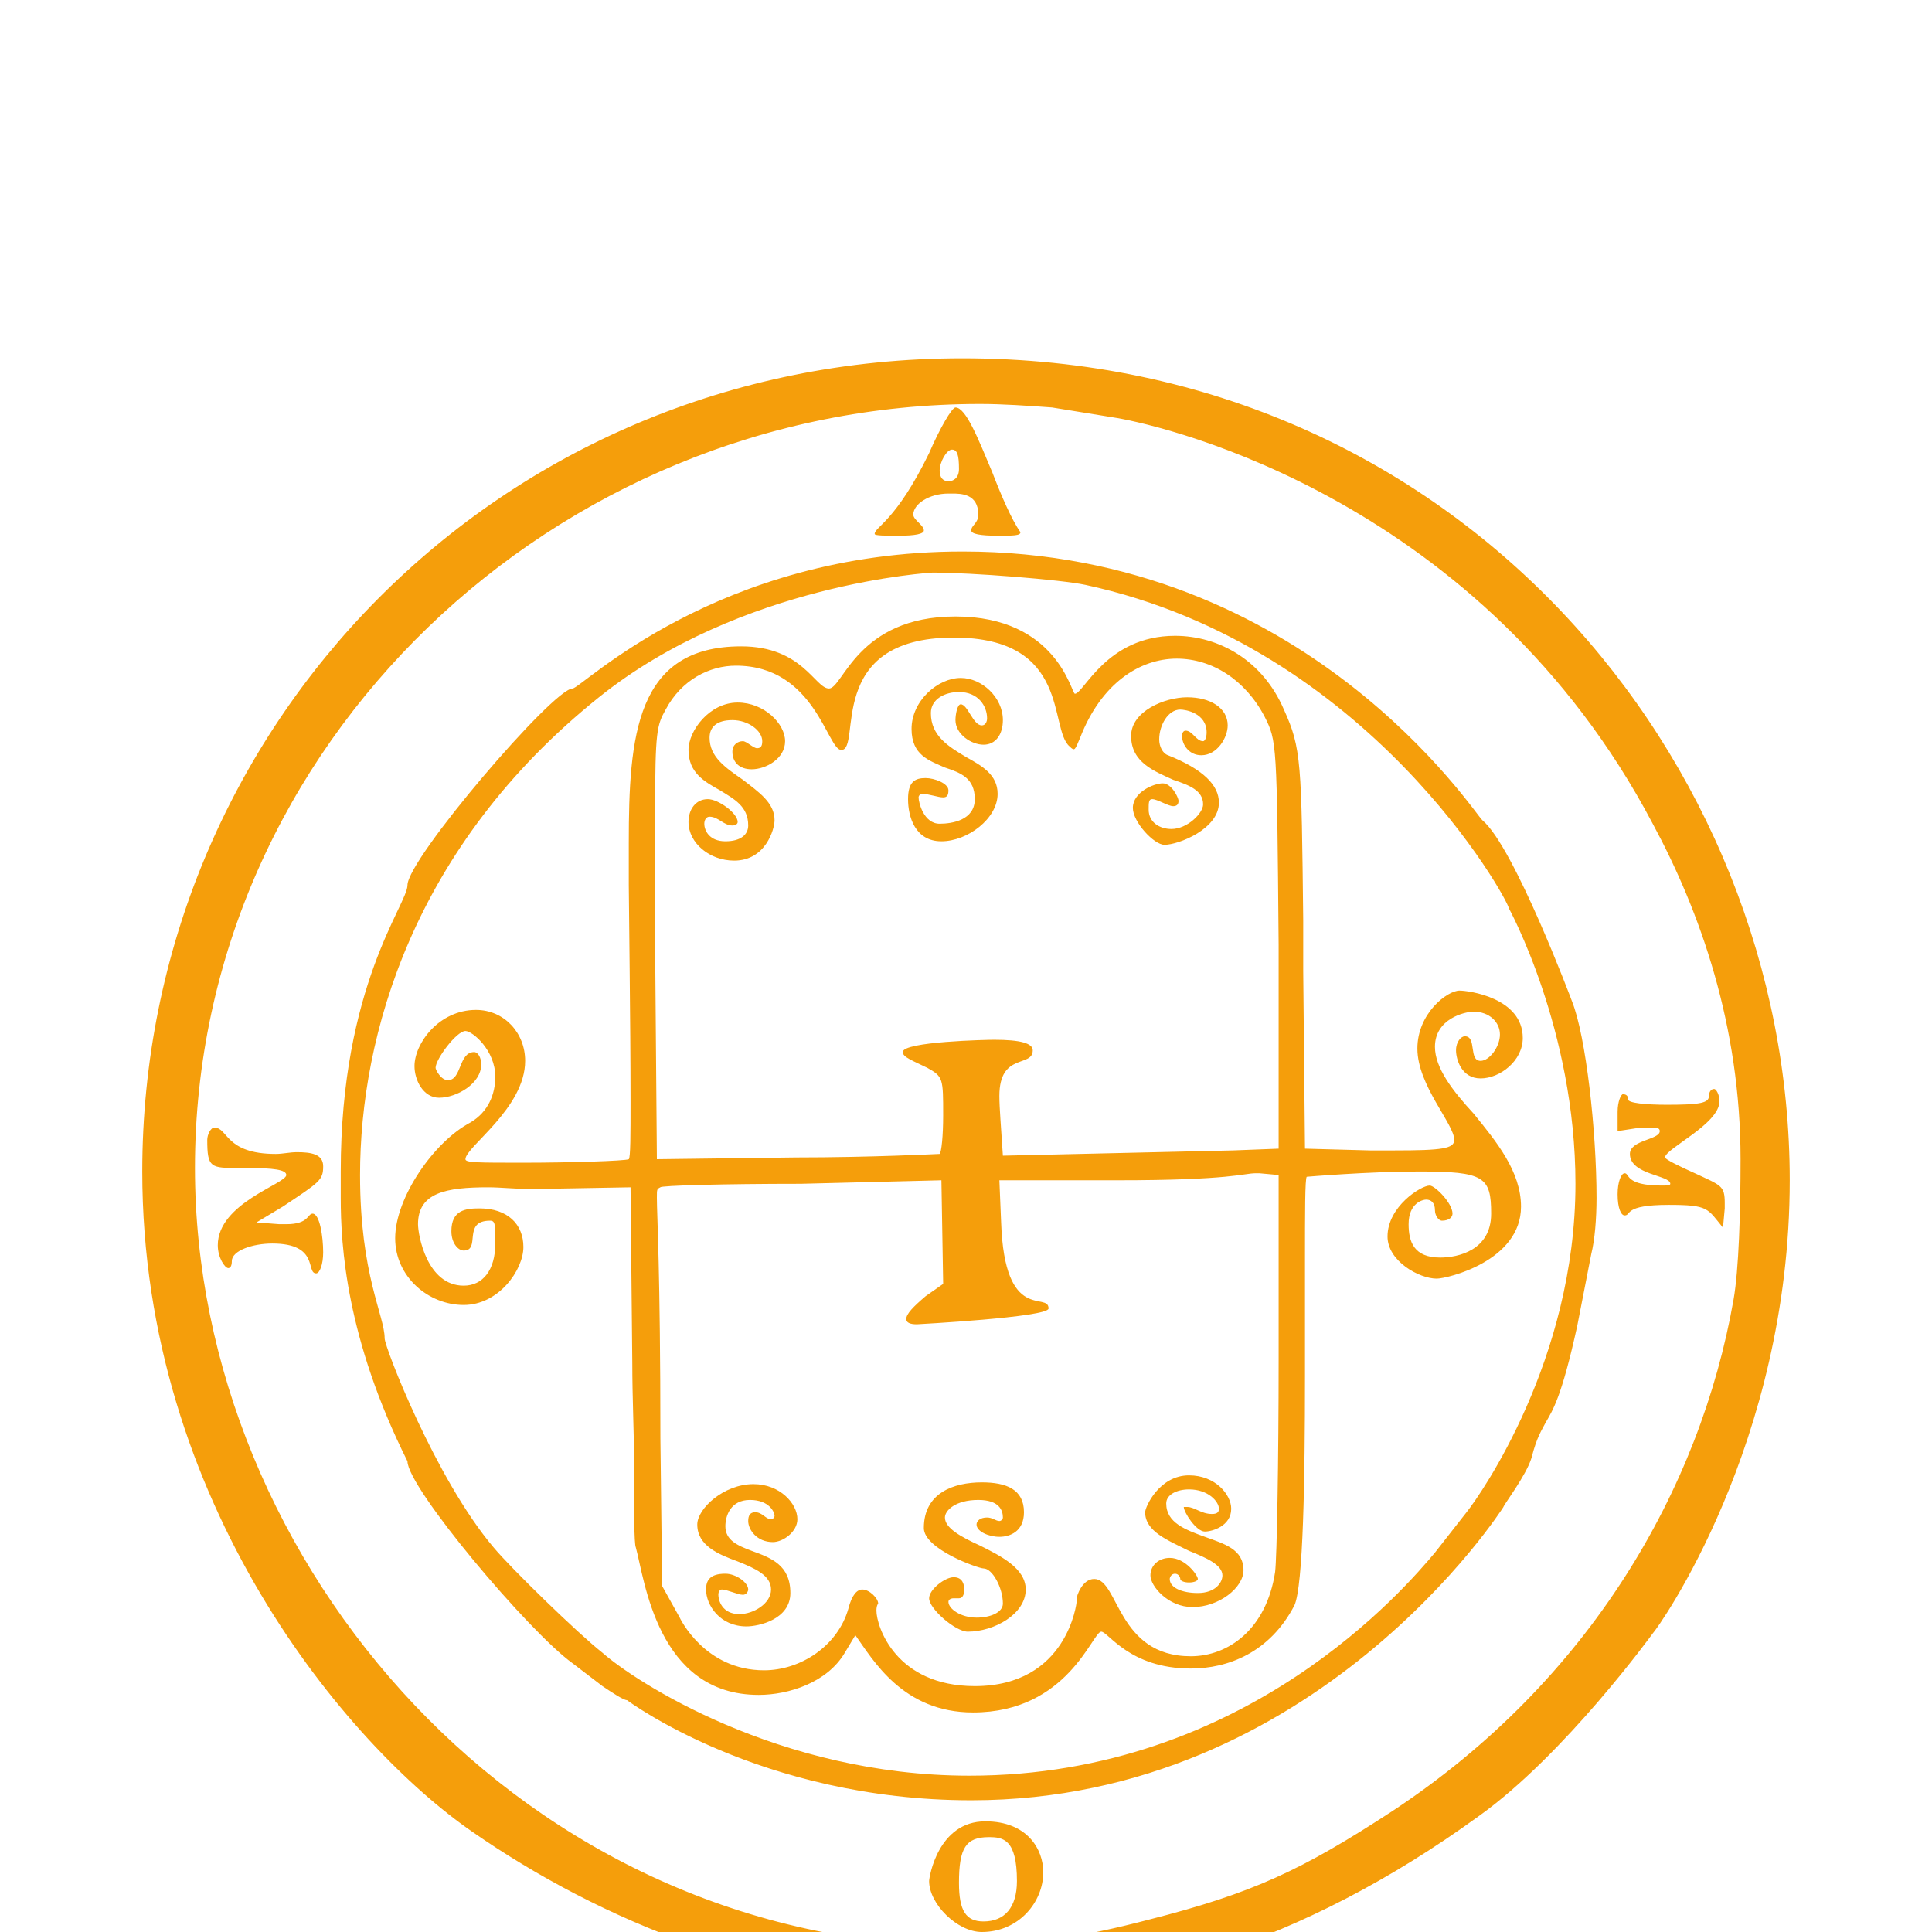
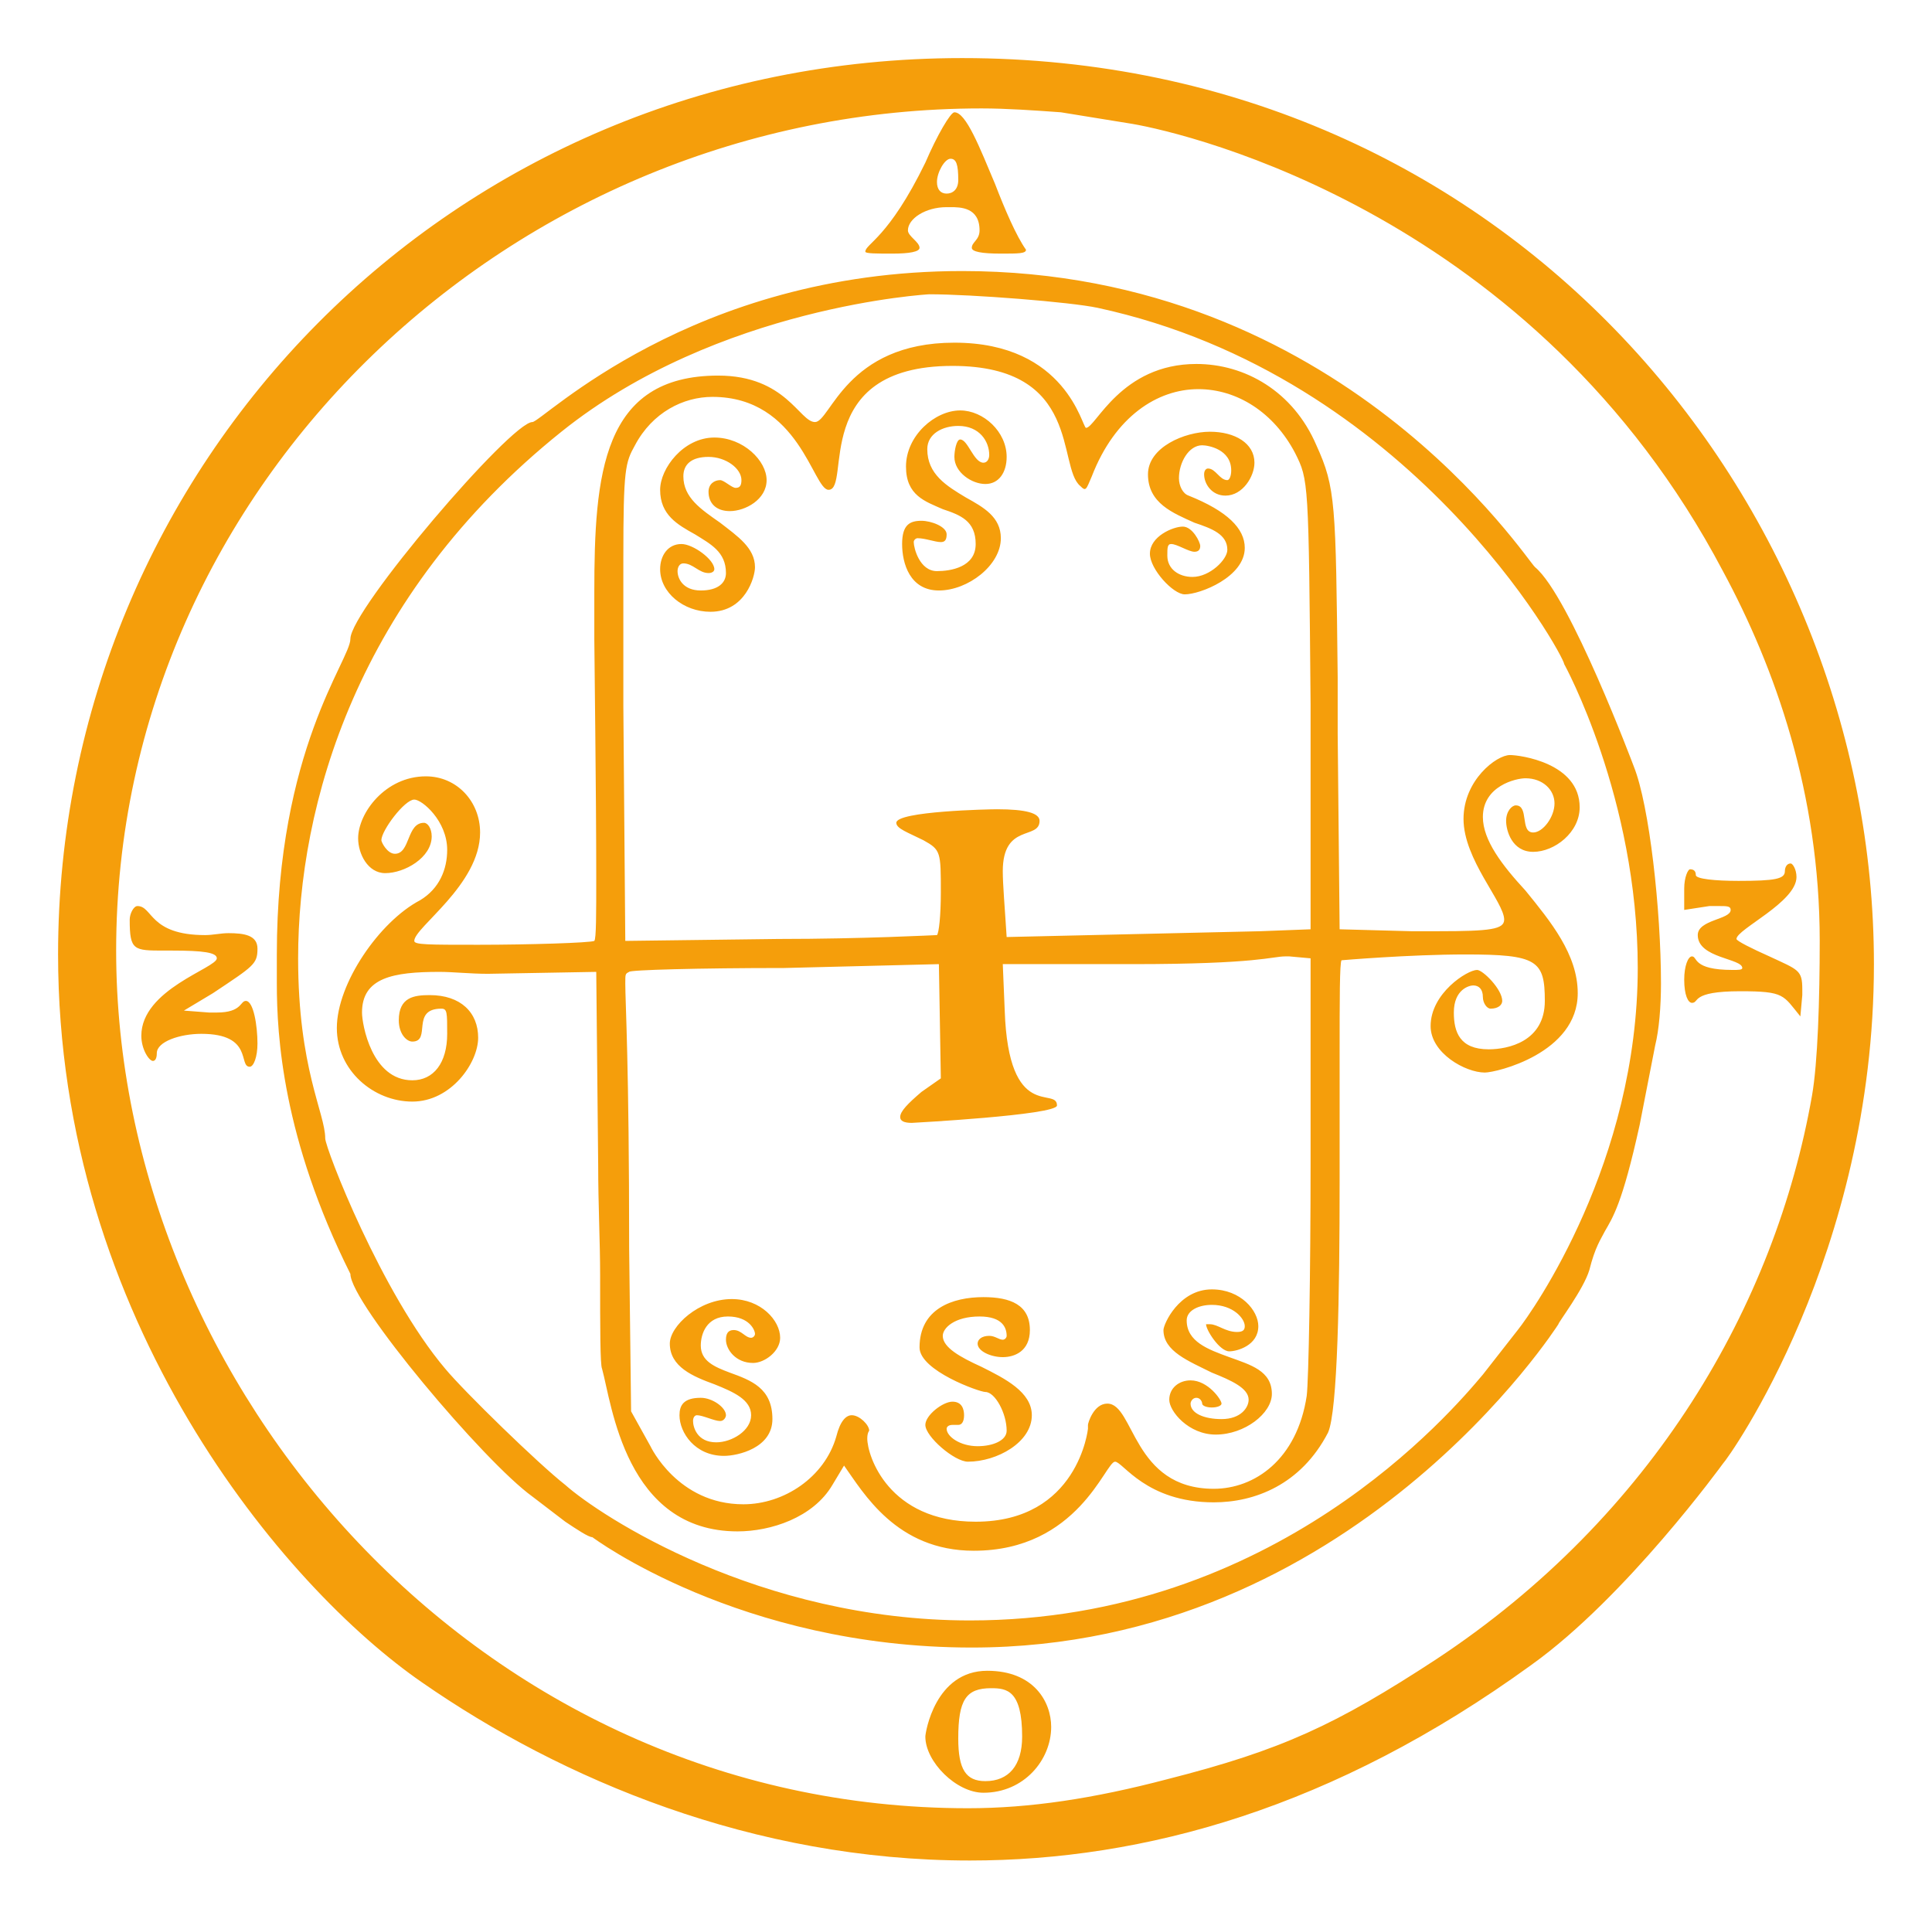
- <svg xmlns="http://www.w3.org/2000/svg" viewBox="-50 -50 1100 1100">
-   <g transform="translate(0, 1000) scale(1, -1)">
+ <svg xmlns="http://www.w3.org/2000/svg" viewBox="1 -115 998 991">
+   <g transform="translate(0, 761) scale(1, -1)">
    <path d="M498 846C233 846 31 635 31 383C31 194 148 56 219 7C291 -43 390 -85 502 -85C592 -85 690 -58 792 16C841 51 891 120 891 120C894 123 969 228 969 378C969 617 780 846 498 846ZM891 581C918 531 941 466 941 390C941 360 940 327 937 310C918 202 855 93 743 19C691 -15 663 -28 604 -43C566 -53 533 -58 501 -58C248 -58 61 160 61 385C61 626 266 820 508 820C521 820 535 819 549 818L586 812C615 807 794 765 891 581ZM462 745C471 745 476 746 476 748C476 751 470 754 470 757C470 763 479 769 490 769H492C497 769 507 769 507 757C507 752 503 751 503 748C503 746 508 745 518 745C527 745 531 745 531 747C526 754 520 768 515 781C507 800 500 818 494 818C492 818 485 806 479 792C460 753 448 750 448 746C448 745 454 745 462 745ZM492 794C495 794 496 791 496 783C496 778 493 776 490 776C487 776 485 778 485 782C485 787 489 794 492 794ZM794 583C790 586 694 736 498 736C358 736 281 658 276 658C265 658 182 561 182 546C182 535 144 489 144 383V368C144 341 147 288 182 218C182 203 251 121 276 103L293 90C299 86 305 82 307 82C307 82 383 25 503 25C700 25 806 192 806 192C806 193 819 210 822 220C825 232 828 236 830 240C834 247 839 254 848 295L856 336C858 344 859 356 859 368C859 406 853 460 845 480C845 480 812 568 794 583ZM847 376C847 276 793 199 785 189L767 166C751 147 660 39 502 39C393 39 311 93 293 109C279 120 241 157 231 169C198 208 169 283 169 288C169 301 155 324 155 381C155 460 185 568 291 653C372 718 481 724 481 724C503 724 554 720 568 717C730 682 809 537 809 533C809 533 847 464 847 376ZM744 395H730L693 396L692 497V526C691 616 691 624 681 646C669 674 644 688 619 688C580 688 567 655 562 655C560 655 552 699 494 699C438 699 430 658 422 658C414 658 407 682 372 682C312 682 308 631 308 570V546C308 539 309 467 309 423C309 404 309 391 308 390C306 389 274 388 248 388C222 388 215 388 215 390C215 397 249 419 249 446C249 462 237 475 221 475C200 475 186 456 186 443C186 435 191 425 200 425C210 425 224 433 224 444C224 448 222 451 220 451C211 451 213 435 205 435C201 435 198 441 198 442C198 447 210 463 215 463C219 463 232 452 232 437C232 427 228 417 218 411C197 400 175 368 175 345C175 323 194 307 214 307C234 307 248 327 248 340C248 353 239 362 223 362C215 362 207 361 207 349C207 342 211 338 214 338C224 338 213 355 229 355C232 355 232 353 232 342C232 327 225 318 214 318C193 318 188 347 188 353C188 371 204 374 228 374C235 374 244 373 253 373L309 374L310 274C310 254 311 234 311 218C311 190 311 171 312 169C317 151 324 85 382 85C399 85 421 92 431 109L437 119C447 105 464 75 504 75C558 75 572 121 577 121C581 121 593 100 628 100C649 100 673 109 687 136C692 147 693 208 693 266V332C693 359 693 379 694 380C694 380 729 383 758 383C795 383 799 380 799 359C799 338 780 334 770 334C755 334 752 343 752 353C752 365 760 367 762 367C765 367 767 365 767 361C767 358 769 355 771 355C775 355 777 357 777 359C777 365 767 375 764 375C759 375 740 363 740 346C740 332 758 322 768 322C774 322 816 332 816 363C816 383 802 400 789 416C777 429 767 442 767 454C767 470 784 474 789 474C798 474 804 468 804 461C804 454 798 446 793 446C786 446 791 460 784 460C782 460 779 457 779 452C779 447 782 436 793 436C804 436 817 446 817 459C817 482 786 486 781 486C774 486 757 473 757 453C757 432 778 410 778 401C778 396 771 395 744 395ZM678 396 652 395 521 392C520 408 519 419 519 426C519 451 538 442 538 452C538 456 531 458 516 458C512 458 464 457 464 451C464 448 470 446 478 442C487 437 487 436 487 415C487 403 486 394 485 393C484 393 447 391 403 391L324 390L323 511V588C323 634 324 637 329 646C338 663 354 671 369 671C414 671 421 623 429 623C441 623 419 687 493 687C560 687 547 635 559 625C562 622 562 623 565 630C577 661 599 675 620 675C640 675 659 663 670 642C677 628 677 628 678 512ZM509 637C504 637 501 649 497 649C495 649 494 643 494 640C494 632 503 626 510 626C517 626 521 632 521 640C521 653 509 664 497 664C484 664 469 651 469 635C469 620 479 617 488 613C497 610 505 607 505 595C505 583 492 581 485 581C476 581 473 593 473 596C473 597 474 598 475 598C479 598 484 596 487 596C489 596 490 597 490 600C490 604 482 607 477 607C471 607 467 605 467 595C467 585 471 571 486 571C501 571 518 584 518 598C518 609 509 614 500 619C490 625 480 631 480 644C480 652 488 656 496 656C507 656 512 648 512 641C512 639 511 637 509 637ZM635 628C631 628 629 634 625 634C624 634 623 633 623 631C623 626 627 620 634 620C643 620 649 630 649 637C649 647 639 653 626 653C613 653 594 645 594 631C594 616 607 611 618 606C627 603 635 600 635 592C635 587 626 578 617 578C610 578 604 582 604 589C604 593 604 595 606 595C609 595 615 591 618 591C620 591 621 592 621 594C621 596 617 604 612 604C607 604 595 599 595 590C595 582 607 569 613 569C621 569 644 578 644 593C644 603 635 612 615 620C612 621 610 625 610 629C610 637 615 646 622 646C625 646 637 644 637 633C637 630 636 628 635 628ZM370 650C354 650 342 634 342 623C342 610 351 605 360 600C368 595 376 591 376 580C376 575 372 571 363 571C354 571 351 577 351 581C351 583 352 585 354 585C359 585 362 580 367 580C369 580 370 581 370 582C370 587 359 595 353 595C346 595 342 589 342 582C342 570 354 560 368 560C386 560 391 578 391 583C391 593 382 599 373 606C363 613 354 619 354 630C354 636 358 640 367 640C376 640 384 634 384 628C384 625 383 624 381 624C379 624 375 628 373 628C370 628 367 626 367 622C367 616 371 612 378 612C386 612 397 618 397 628C397 638 385 650 370 650ZM896 375C875 375 878 382 875 382C873 382 871 377 871 370C871 362 873 358 875 358C879 358 874 364 900 364C923 364 922 362 931 351L932 362V365C932 375 930 375 915 382C906 386 898 390 898 391C898 396 929 410 929 423C929 427 927 430 926 430C924 430 923 428 923 426C923 422 918 421 899 421C887 421 877 422 877 424C877 426 876 427 874 427C873 427 871 423 871 417V406L884 408H889C893 408 895 408 895 406C895 401 878 401 878 393C878 381 901 381 901 376C901 375 899 375 896 375ZM134 386C134 393 127 394 119 394C115 394 111 393 107 393C78 393 80 408 72 408C70 408 68 404 68 401C68 385 70 385 86 385H90C106 385 113 384 113 381C113 376 74 365 74 341C74 334 78 328 80 328C81 328 82 329 82 332C82 338 94 342 105 342C132 342 124 325 130 325C132 325 134 330 134 337C134 346 132 359 128 359C125 359 126 353 113 353H109L96 354L111 363C132 377 134 378 134 386ZM678 276C678 218 677 163 676 155C671 122 649 107 628 107C586 107 587 151 573 151C566 151 563 141 563 140V138C563 138 558 90 505 90C460 90 449 124 449 133C449 136 450 137 450 137C450 140 445 145 441 145C438 145 435 142 433 134C427 113 406 99 385 99C351 99 337 129 337 129L327 147L326 231C326 327 324 358 324 368C324 373 324 373 326 374C326 375 362 376 406 376L486 378L487 319L477 312C470 306 466 302 466 299C466 297 468 296 472 296C472 296 547 300 547 305C547 315 522 296 520 354L519 378H586C651 378 658 382 665 382H667L678 381ZM636 175C625 179 614 183 614 194C614 199 620 202 627 202C638 202 644 195 644 191C644 189 643 188 640 188C634 188 630 192 626 192H624C624 189 631 178 636 178C640 178 651 181 651 191C651 199 642 210 627 210C610 210 602 192 602 189C602 178 615 173 627 167C637 163 646 159 646 153C646 149 642 143 632 143C623 143 616 146 616 151C616 152 617 154 619 154C621 154 622 152 622 151C622 150 624 149 627 149C630 149 632 150 632 151C632 153 625 163 616 163C610 163 605 159 605 153C605 147 615 135 629 135C644 135 658 146 658 156C658 168 647 171 636 175ZM508 170C497 175 488 180 488 186C488 190 494 196 507 196C519 196 521 190 521 186C521 185 520 184 519 184C517 184 515 186 512 186C508 186 506 184 506 182C506 178 513 175 519 175C525 175 533 178 533 189C533 202 523 206 509 206C493 206 476 200 476 180C476 168 507 157 510 157C515 157 521 146 521 137C521 132 514 129 506 129C497 129 490 134 490 138C490 139 491 140 493 140H496C498 140 499 142 499 145C499 148 498 152 493 152C488 152 479 145 479 140C479 134 494 121 501 121C516 121 534 131 534 145C534 157 520 164 508 170ZM379 205C362 205 347 191 347 182C347 170 359 165 370 161C380 157 389 153 389 145C389 137 379 131 371 131C361 131 359 139 359 142C359 144 360 145 361 145C364 145 370 142 373 142C375 142 376 144 376 145C376 149 369 154 363 154C354 154 352 150 352 145C352 136 360 124 375 124C382 124 400 128 400 143C400 159 389 163 378 167C370 170 363 173 363 181C363 187 366 196 377 196C388 196 391 189 391 187C391 186 390 185 389 185C386 185 384 189 380 189C377 189 376 187 376 184C376 179 381 172 390 172C396 172 404 178 404 185C404 194 394 205 379 205ZM511 13C484 13 479 -19 479 -21C479 -34 495 -50 509 -50C530 -50 544 -33 544 -16C544 -3 535 13 511 13ZM510 -44C500 -44 496 -38 496 -22C496 -2 500 4 513 4C521 4 529 3 529 -21C529 -36 522 -44 510 -44Z" fill="#f59e0b" stroke="none" />
  </g>
</svg>
